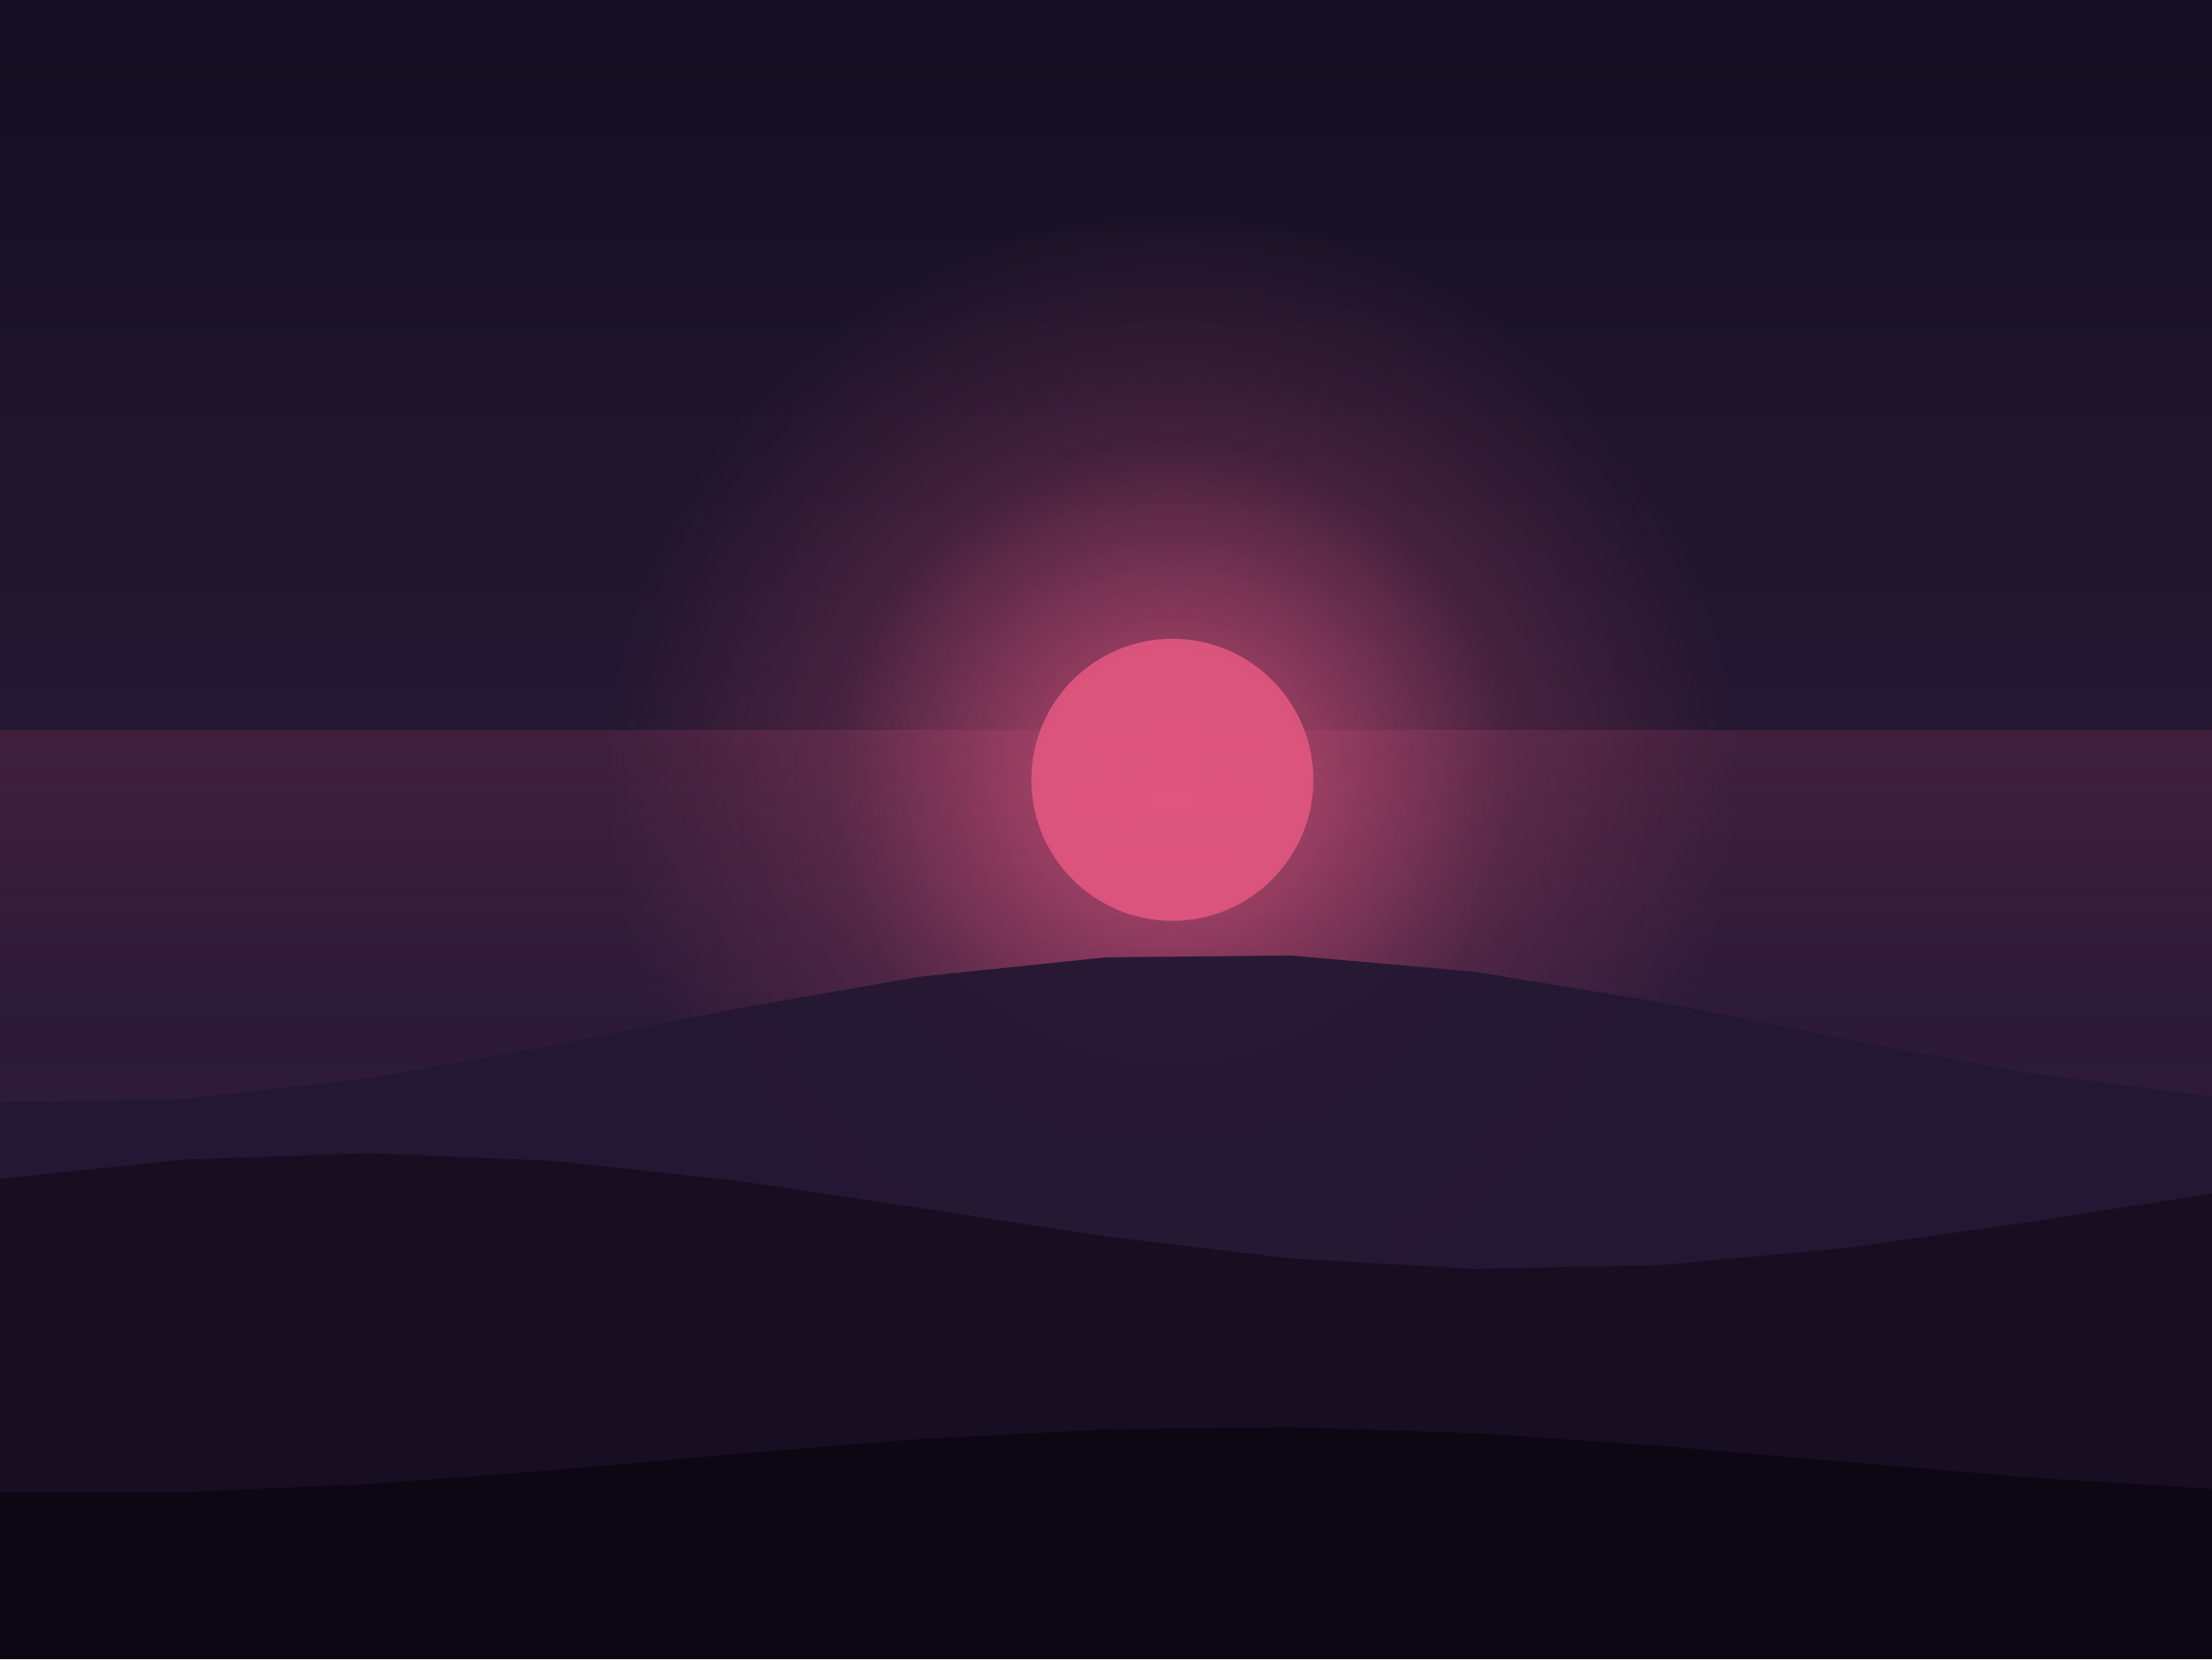
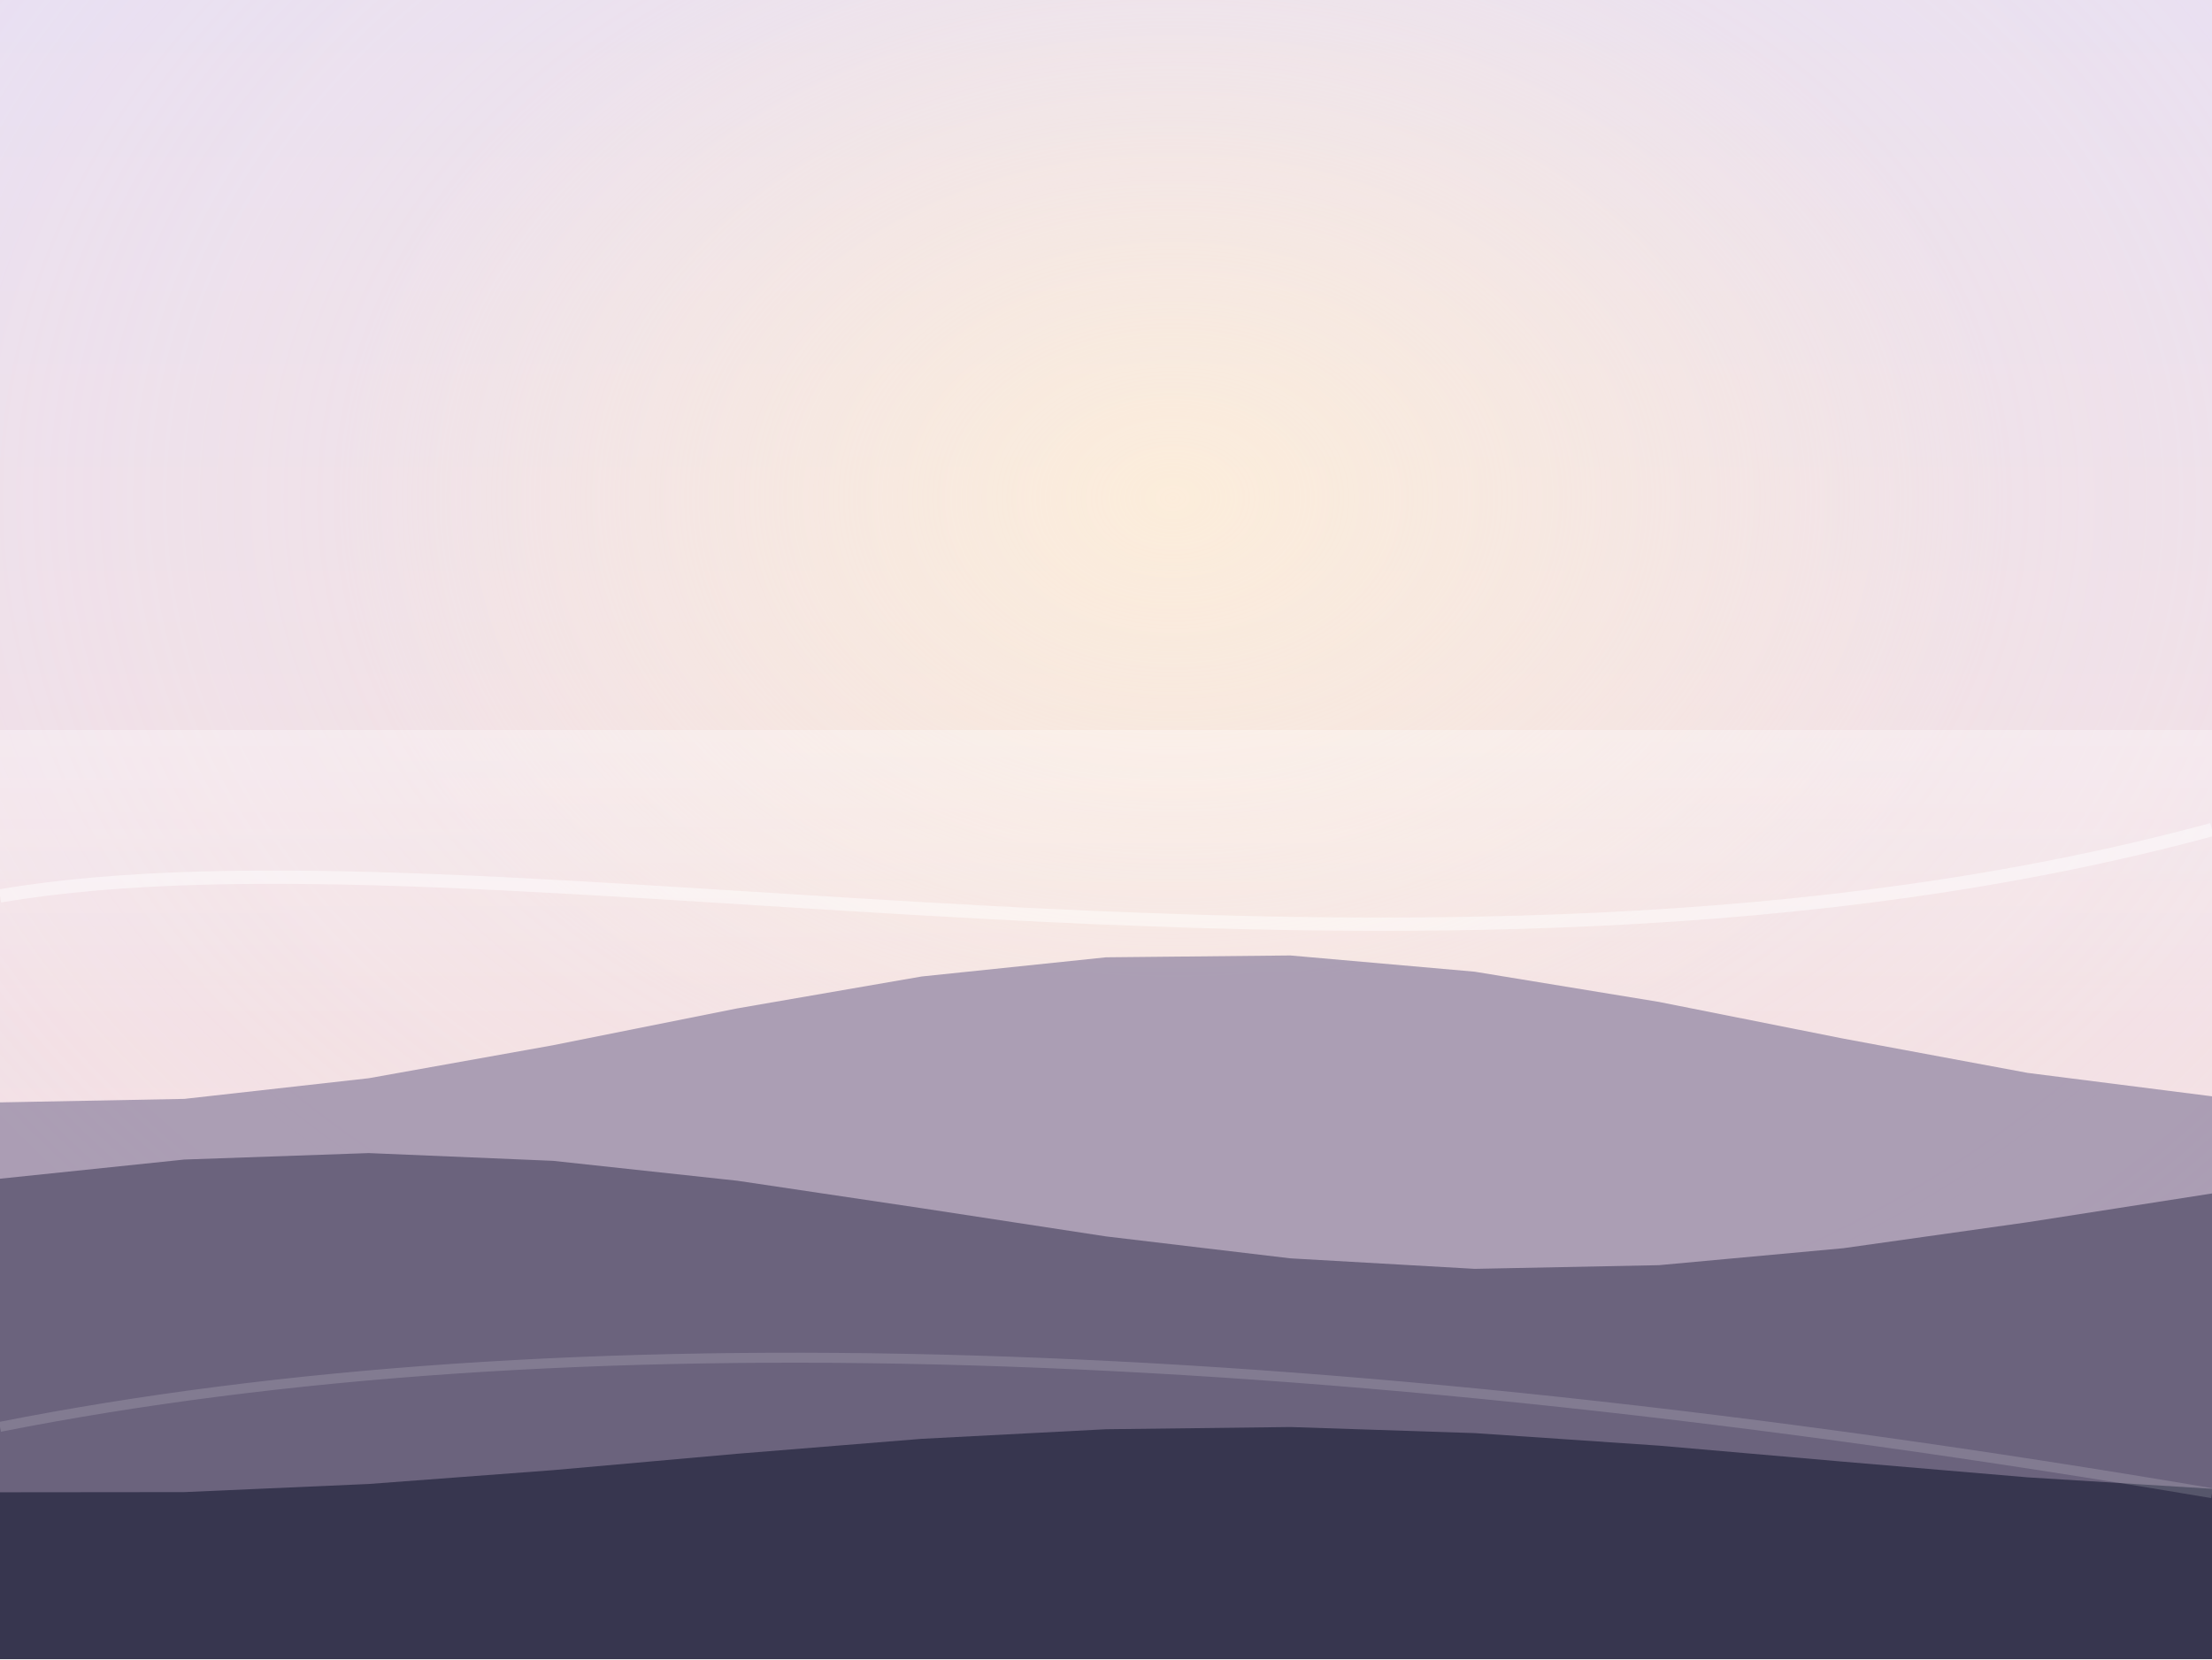
<svg xmlns="http://www.w3.org/2000/svg" viewBox="0 0 1200 900" width="1200" height="900" role="img" aria-label="여행 사진 자리표시자">
  <defs>
    <linearGradient id="sky" x1="0" y1="0" x2="0" y2="1">
-       <stop offset="0%" stop-color="#140f22" />
-       <stop offset="100%" stop-color="#3a2145" />
+       <stop offset="0%" stop-color="#e8dff3" />
+       <stop offset="100%" stop-color="#f8e0df" />
    </linearGradient>
-     <radialGradient id="glow" cx="50%" cy="50%" r="50%">
-       <stop offset="0%" stop-color="#e0567f" stop-opacity="0.85" />
-       <stop offset="60%" stop-color="#e0567f" stop-opacity="0.18" />
-       <stop offset="100%" stop-color="#e0567f" stop-opacity="0" />
+     <radialGradient id="glow" cx="53%" cy="30%" r="68%">
+       <stop offset="0%" stop-color="#fff0d7" stop-opacity="0.82" />
+       <stop offset="55%" stop-color="#fff0d7" stop-opacity="0.16" />
+       <stop offset="100%" stop-color="#fff0d7" stop-opacity="0" />
    </radialGradient>
    <linearGradient id="haze" x1="0" y1="0" x2="0" y2="1">
-       <stop offset="0%" stop-color="#e0567f" stop-opacity="0.14" />
-       <stop offset="100%" stop-color="#e0567f" stop-opacity="0" />
+       <stop offset="0%" stop-color="#ffffff" stop-opacity="0.3" />
+       <stop offset="100%" stop-color="#ffffff" stop-opacity="0" />
    </linearGradient>
  </defs>
  <rect width="1200" height="900" fill="url(#sky)" />
-   <circle cx="636.0" cy="423.0" r="306.0" fill="url(#glow)" />
-   <circle cx="636.0" cy="423.0" r="76.5" fill="#e0567f" opacity="0.92" />
+   <rect width="1200" height="900" fill="url(#glow)" />
  <rect y="396.0" width="1200" height="162.0" fill="url(#haze)" />
-   <polygon points="0.0,598.0 100.0,596.1 200.0,584.9 300.0,567.0 400.0,547.0 500.0,529.7 600.0,519.3 700.0,518.3 800.0,527.1 900.0,543.5 1000.0,563.4 1100.0,582.0 1200.0,594.7 1200,900 0,900" fill="#241732" opacity="0.95" />
-   <polygon points="0.0,639.4 100.0,629.0 200.0,625.5 300.0,629.7 400.0,640.5 500.0,655.4 600.0,670.7 700.0,682.6 800.0,688.3 900.0,686.3 1000.0,677.1 1100.0,663.0 1200.0,647.4 1200,900 0,900" fill="#180e22" />
-   <polygon points="0.0,809.5 100.0,809.4 200.0,805.0 300.0,797.5 400.0,788.6 500.0,780.5 600.0,775.3 700.0,774.1 800.0,777.4 900.0,784.2 1000.0,792.9 1100.0,801.4 1200.0,807.6 1200,900 0,900" fill="#0d0714" />
+   <path d="M0 486.0 C 264.0 441.0, 768.0 567.0, 1200 450.0" fill="none" stroke="#ffffff" stroke-opacity="0.48" stroke-width="7.2" />
+   <polygon points="0.0,598.0 100.0,596.1 200.0,584.9 300.0,567.0 400.0,547.0 500.0,529.7 600.0,519.3 700.0,518.3 800.0,527.1 900.0,543.5 1000.0,563.4 1100.0,582.0 1200.0,594.7 1200,900 0,900" fill="#9b8fa9" opacity="0.82" />
+   <polygon points="0.0,639.4 100.0,629.0 200.0,625.5 300.0,629.7 400.0,640.5 500.0,655.4 600.0,670.7 700.0,682.6 800.0,688.3 900.0,686.3 1000.0,677.1 1100.0,663.0 1200.0,647.4 1200,900 0,900" fill="#6b637d" />
+   <polygon points="0.0,809.5 100.0,809.4 200.0,805.0 300.0,797.5 400.0,788.6 500.0,780.5 600.0,775.3 700.0,774.1 800.0,777.4 900.0,784.2 1000.0,792.9 1100.0,801.4 1200.0,807.6 1200,900 0,900" fill="#37364f" />
+   <path d="M0 774.0 Q 456.0 684.0 1200 810.0" fill="none" stroke="#ffffff" stroke-opacity="0.16" stroke-width="5.4" />
</svg>
